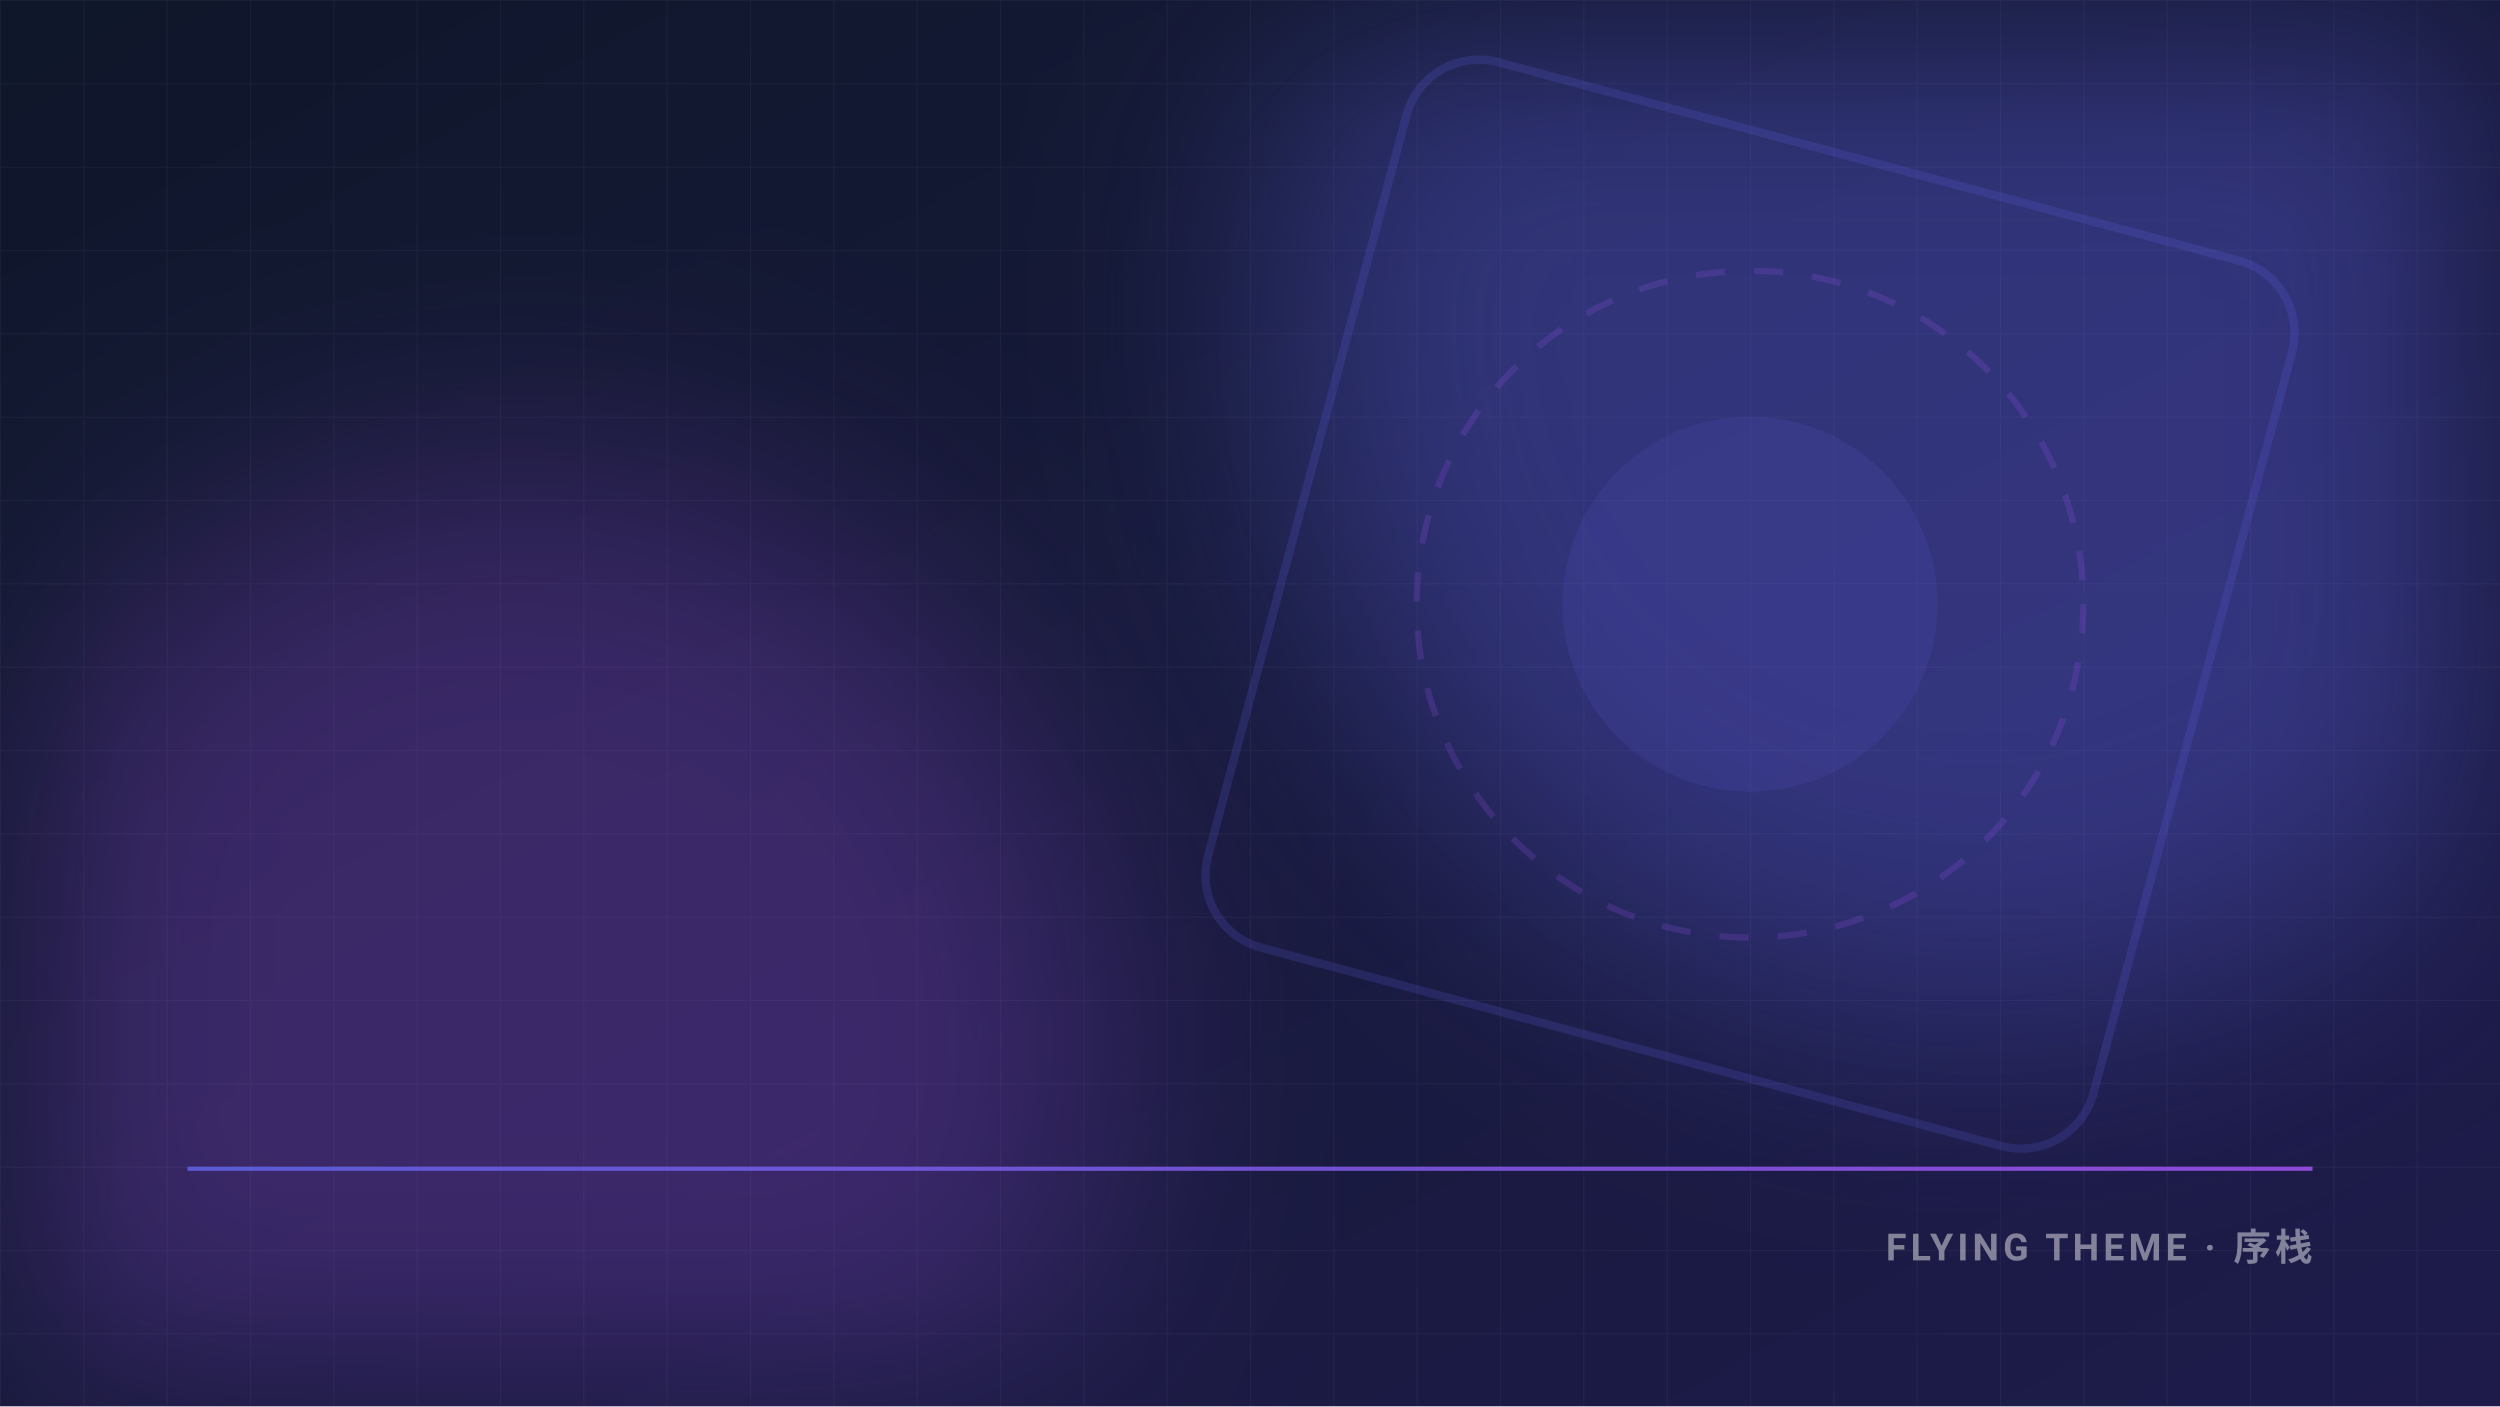
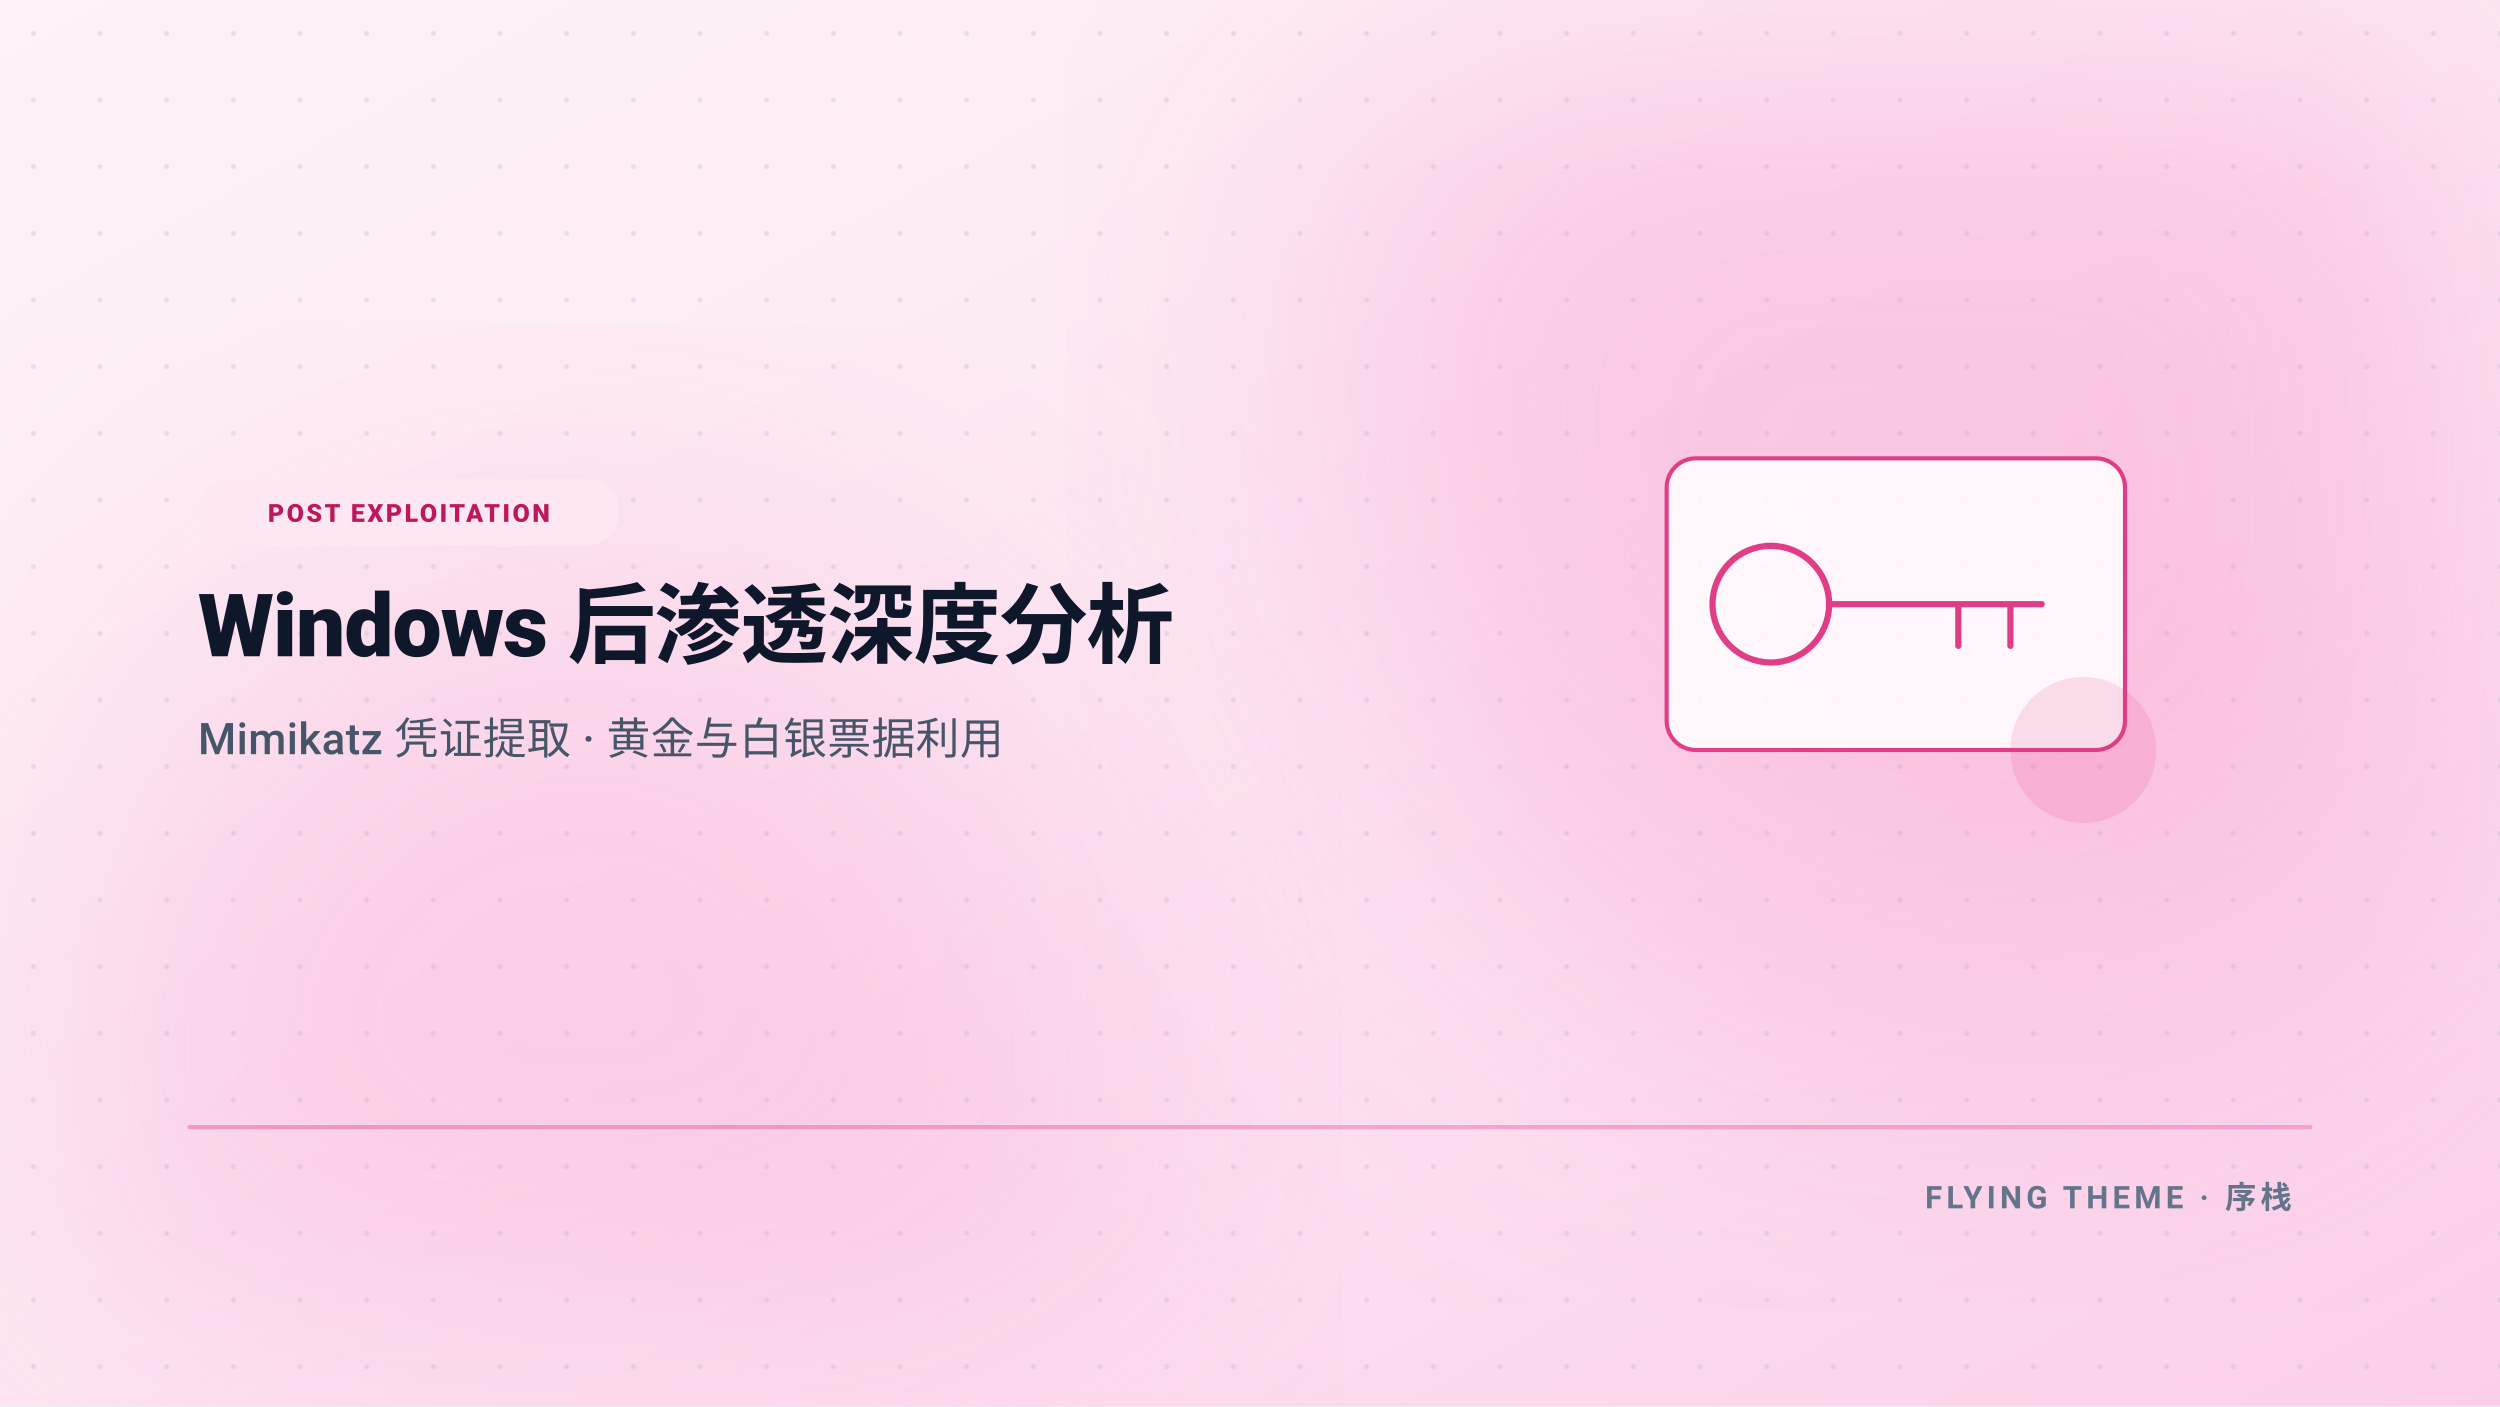
<svg xmlns="http://www.w3.org/2000/svg" viewBox="0 0 1200 675" width="1200" height="675">
  <defs>
    <linearGradient id="bgGrad" x1="0%" y1="0%" x2="100%" y2="100%">
-       <stop offset="0%" stop-color="#0f172a" />
-       <stop offset="100%" stop-color="#1e1b4b" />
+       <stop offset="0%" stop-color="#FDF2F8" />
+       <stop offset="50%" stop-color="#FCE7F3" />
+       <stop offset="100%" stop-color="#FBCFE8" />
    </linearGradient>
    <linearGradient id="accentGrad" x1="0%" y1="0%" x2="100%" y2="0%">
-       <stop offset="0%" stop-color="#6366f1" />
-       <stop offset="100%" stop-color="#a855f7" />
+       <stop offset="0%" stop-color="#DB2777" />
+       <stop offset="100%" stop-color="#EC4899" />
    </linearGradient>
-     <pattern id="grid" width="40" height="40" patternUnits="userSpaceOnUse">
-       <path d="M 40 0 L 0 0 0 40" fill="none" stroke="rgba(255, 255, 255, 0.04)" stroke-width="1" />
+     <pattern id="dotGrid" width="32" height="32" patternUnits="userSpaceOnUse">
+       <circle cx="16" cy="16" r="1.2" fill="#94A3B8" opacity="0.22" />
    </pattern>
-     <filter id="glow" x="-20%" y="-20%" width="140%" height="140%">
-       <feGaussianBlur stdDeviation="60" result="blur" />
+     <filter id="softGlow" x="-20%" y="-20%" width="140%" height="140%">
+       <feGaussianBlur stdDeviation="90" result="blur" />
    </filter>
  </defs>
  <rect width="100%" height="100%" fill="url(#bgGrad)" />
-   <rect width="100%" height="100%" fill="url(#grid)" />
-   <circle cx="950" cy="150" r="340" fill="#6366f1" opacity="0.35" filter="url(#glow)" />
-   <circle cx="250" cy="500" r="280" fill="#a855f7" opacity="0.25" filter="url(#glow)" />
-   <g opacity="0.18" transform="translate(620, 70)">
-     <rect x="0" y="0" width="440" height="440" rx="36" fill="none" stroke="#6366f1" stroke-width="4" transform="rotate(15 220 220)" />
-     <circle cx="220" cy="220" r="160" fill="none" stroke="#a855f7" stroke-width="3" stroke-dasharray="14 14" />
-     <circle cx="220" cy="220" r="90" fill="#6366f1" opacity="0.6" />
+   <rect width="100%" height="100%" fill="url(#dotGrid)" />
+   <circle cx="960" cy="180" r="320" fill="#F472B6" opacity="0.28" filter="url(#softGlow)" />
+   <circle cx="280" cy="520" r="260" fill="#F472B6" opacity="0.22" filter="url(#softGlow)" />
+   <g transform="translate(770, 160)" opacity="0.85">
+     <rect x="30" y="60" width="220" height="140" rx="14" fill="#FFFFFF" stroke="#DB2777" stroke-width="2" />
+     <circle cx="80" cy="130" r="28" fill="none" stroke="#DB2777" stroke-width="3" />
+     <path d="M 108 130 L 210 130 M 170 130 L 170 150 M 195 130 L 195 150" stroke="#DB2777" stroke-width="3" stroke-linecap="round" />
+     <circle cx="230" cy="200" r="35" fill="#DB2777" opacity="0.15" />
  </g>
-   <rect x="90" y="560" width="1020" height="2" fill="url(#accentGrad)" opacity="0.8" />
-   <g transform="translate(1110, 605)">
-     <text text-anchor="end" font-family="-apple-system, BlinkMacSystemFont, 'Segoe UI', Roboto, sans-serif" font-size="18" font-weight="600" fill="rgba(255, 255, 255, 0.45)" letter-spacing="2">
+   <rect x="90" y="540" width="1020" height="2" fill="url(#accentGrad)" opacity="0.35" rx="1" />
+   <g transform="translate(95, 230)">
+     <rect x="0" y="0" width="202.5" height="32" rx="16" fill="#FCE7F3" opacity="0.95" />
+     <text x="101.25" y="20.5" text-anchor="middle" font-family="-apple-system, BlinkMacSystemFont, 'Segoe UI', Roboto, sans-serif" font-size="12" font-weight="800" fill="#BE185D" letter-spacing="1.2">
+       POST EXPLOITATION
+     </text>
+     <text x="0" y="85" font-family="-apple-system, BlinkMacSystemFont, 'Segoe UI', Roboto, sans-serif" font-size="42" font-weight="800" fill="#0F172A" letter-spacing="-0.5">
+       Windows 后渗透深度分析
+     </text>
+     <text x="0" y="132" font-family="-apple-system, BlinkMacSystemFont, 'Segoe UI', Roboto, sans-serif" font-size="21" font-weight="500" fill="#475569" letter-spacing="0.2">
+       Mimikatz 凭证提取 · 黄金与白银票据利用
+     </text>
+   </g>
+   <g transform="translate(1100, 580)">
+     <text text-anchor="end" font-family="-apple-system, BlinkMacSystemFont, 'Segoe UI', Roboto, sans-serif" font-size="15" font-weight="600" fill="#64748B" letter-spacing="2">
      FLYING THEME · 序栈
    </text>
  </g>
</svg>
